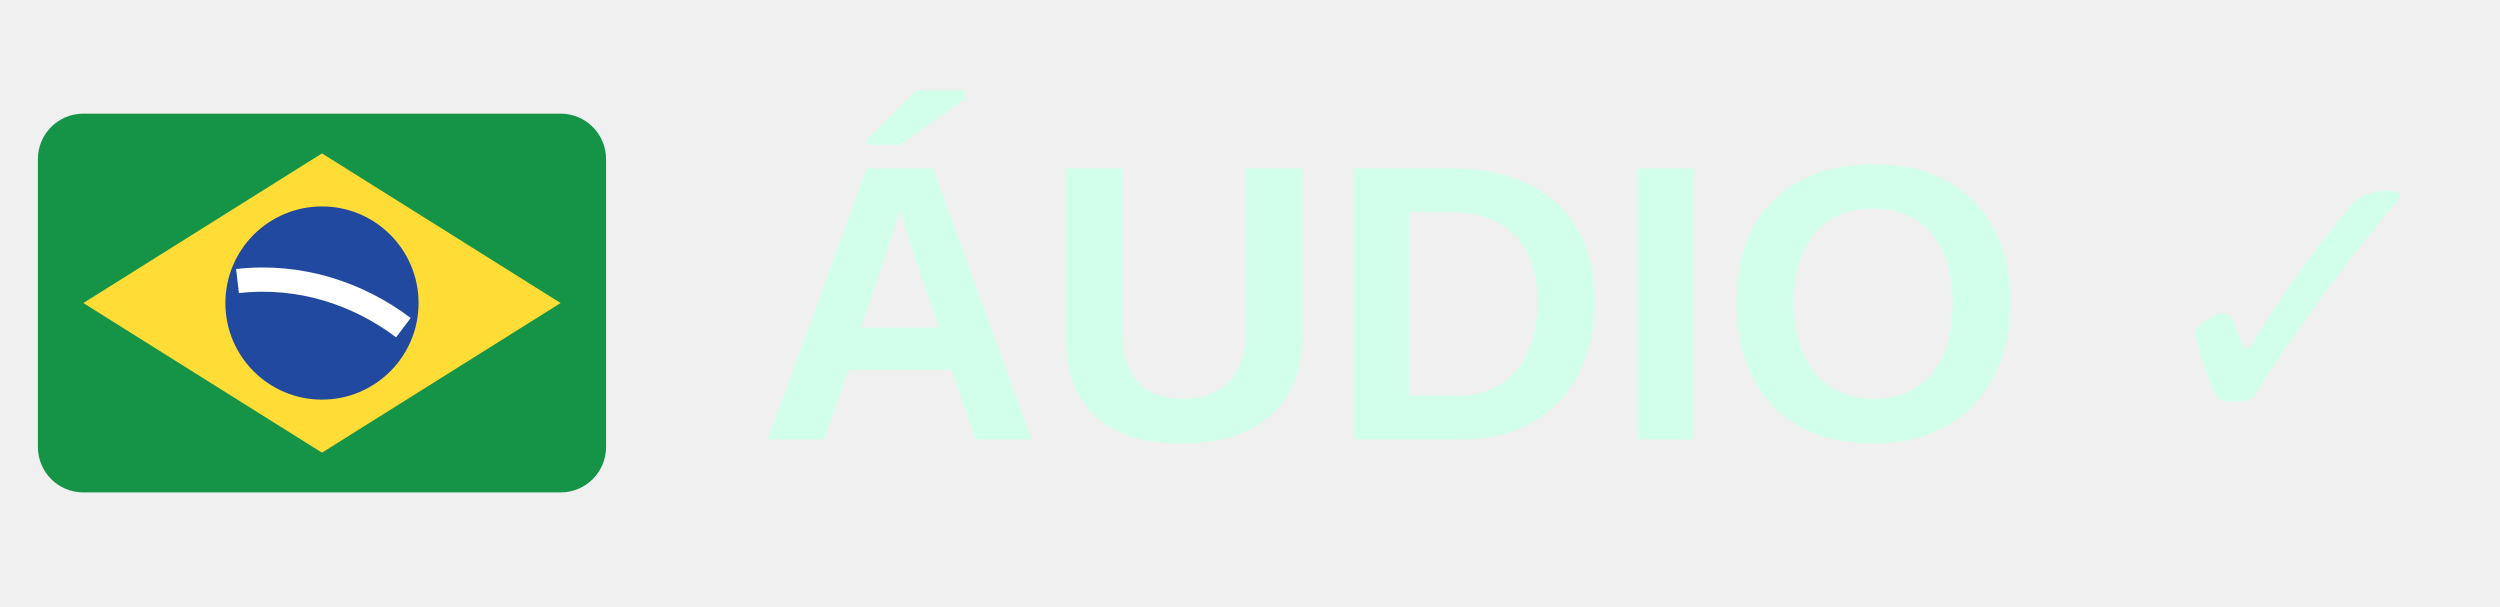
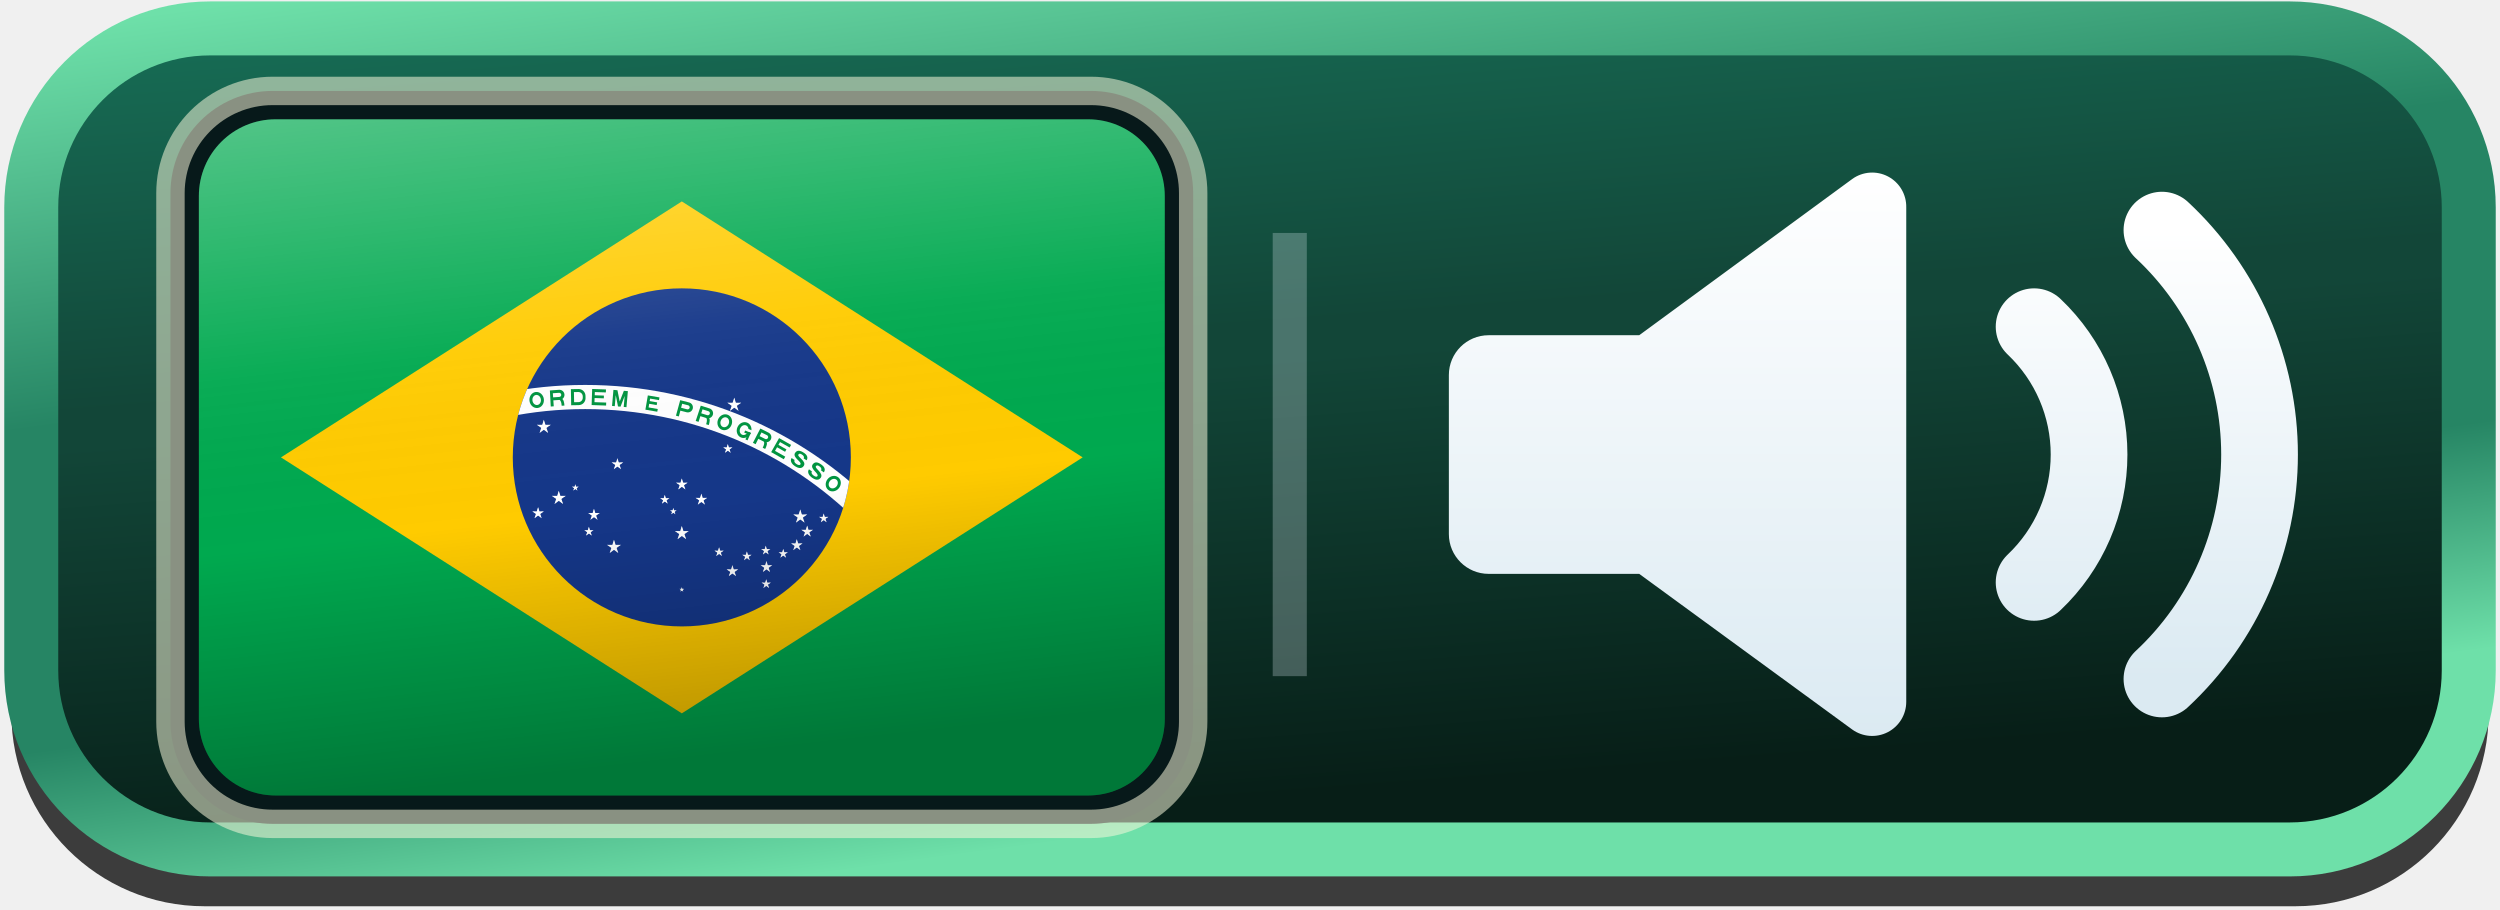
- <svg xmlns="http://www.w3.org/2000/svg" width="66" height="16" viewBox="0 0 66 16">
-   <rect x="1" y="3" width="15" height="10" rx="1.2" fill="#159447" />
-   <path d="M2.2 8 8.5 4.05 14.8 8 8.5 11.95Z" fill="#FFDD36" />
-   <circle cx="8.5" cy="8" r="2.55" fill="#2149A0" />
-   <path d="M6.27 7.42c1.66-.19 3.2.34 4.38 1.23" fill="none" stroke="#fff" stroke-width=".64" />
-   <text x="20" textLength="43" lengthAdjust="spacingAndGlyphs" y="11.6" font-family="Segoe UI, Arial, sans-serif" font-size="10.4" font-weight="700" fill="#D2FFEB">ÁUDIO ✓</text>
+ <svg xmlns="http://www.w3.org/2000/svg" xmlns:xlink="http://www.w3.org/1999/xlink" width="44" height="16" viewBox="0 0 44 16">
+   <defs>
+     <linearGradient id="face" x2=".22" y2="1">
+       <stop stop-color="#176E56" />
+       <stop offset=".45" stop-color="#124638" />
+       <stop offset=".49" stop-color="#124638" />
+       <stop offset="1" stop-color="#071E17" />
+     </linearGradient>
+     <linearGradient id="rim" x2=".4" y2="1">
+       <stop stop-color="#6EE0A9" />
+       <stop offset=".42" stop-color="#268564" />
+       <stop offset=".76" stop-color="#268564" />
+       <stop offset="1" stop-color="#6EE0A9" />
+     </linearGradient>
+     <linearGradient id="sheen">
+       <stop stop-color="#FFF" stop-opacity=".44" />
+       <stop offset=".57" stop-color="#FFF" stop-opacity=".13" />
+       <stop offset="1" stop-color="#FFF" stop-opacity="0" />
+     </linearGradient>
+     <clipPath id="flag-window">
+       <rect x="3.5" y="2.1" width="17" height="11.9" rx="1.35" />
+     </clipPath>
+     <linearGradient id="enamel" x2=".16" y2="1">
+       <stop stop-color="#FFF" stop-opacity=".32" />
+       <stop offset=".38" stop-color="#FFF" stop-opacity=".04" />
+       <stop offset=".63" stop-color="#000" stop-opacity="0" />
+       <stop offset="1" stop-color="#000" stop-opacity=".29" />
+     </linearGradient>
+     <linearGradient id="icon" x2="0" y2="1">
+       <stop stop-color="#FFF" />
+       <stop offset="1" stop-color="#DBEAF2" />
+     </linearGradient>
+   </defs>
+   <rect x=".2" y=".65" width="43.6" height="15.3" rx="3.4" fill="#000" opacity=".75" />
+   <rect x=".55" y=".5" width="42.9" height="14.45" rx="3.15" fill="url(#face)" stroke="url(#rim)" stroke-width=".95" />
+   <path d="M3.9 1.6h36.2" fill="none" stroke="url(#sheen)" stroke-width=".65" stroke-linecap="round" />
+   <rect x="3" y="1.6" width="18" height="12.9" rx="1.8" fill="#07191A" stroke="#F9F8DA" stroke-opacity=".54" stroke-width=".5" />
+   <g clip-path="url(#flag-window)">
+     <g transform="translate(12 8.05) scale(.004047619)">
+       <defs>
+         <g id="G">
+           <clipPath id="g">
+             <path d="m-31.5 0v-70h63v70zm31.5-47v12h31.5v-12z" />
+           </clipPath>
+           <use clip-path="url(#g)" xlink:href="#O" />
+           <path d="M5-35H31.5V-25H5z" />
+           <path d="m21.5-35h10v35h-10z" />
+         </g>
+         <g id="R">
+           <use xlink:href="#P" />
+           <path d="m28 0c0-10 0-32-15-32h-19c22 0 22 22 22 32" />
+         </g>
+         <g id="s" fill="#fff">
+           <g id="c">
+             <path id="t" transform="rotate(18,0,-1)" d="m0-1v1h0.5" />
+             <use transform="scale(-1,1)" xlink:href="#t" />
+           </g>
+           <use transform="rotate(72)" xlink:href="#c" />
+           <use transform="rotate(-72)" xlink:href="#c" />
+           <use transform="rotate(144)" xlink:href="#c" />
+           <use transform="rotate(216)" xlink:href="#c" />
+         </g>
+         <g id="a">
+           <use transform="scale(31.5)" xlink:href="#s" />
+         </g>
+         <g id="b">
+           <use transform="scale(26.25)" xlink:href="#s" />
+         </g>
+         <g id="f">
+           <use transform="scale(21)" xlink:href="#s" />
+         </g>
+         <g id="h">
+           <use transform="scale(15)" xlink:href="#s" />
+         </g>
+         <g id="i">
+           <use transform="scale(10.5)" xlink:href="#s" />
+         </g>
+         <path id="D" d="m-31.5 0h33a30 30 0 0 0 30-30v-10a30 30 0 0 0-30-30h-33zm13-13h19a19 19 0 0 0 19-19v-6a19 19 0 0 0-19-19h-19z" fill-rule="evenodd" />
+         <path id="E" transform="translate(-31.5)" d="m0 0h63v-13h-51v-18h40v-12h-40v-14h48v-13h-60z" />
+         <path id="e" d="m-26.25 0h52.5v-12h-40.5v-16h33v-12h-33v-11h39.25v-12h-51.25z" />
+         <path id="M" d="m-31.5 0h12v-48l14 48h11l14-48v48h12v-70h-17.5l-14 48-14-48h-17.5z" />
+         <path id="O" d="m0 0a31.5 35 0 0 0 0-70 31.5 35 0 0 0 0 70m0-13a18.5 22 0 0 0 0-44 18.5 22 0 0 0 0 44" fill-rule="evenodd" />
+         <path id="P" d="m-31.5 0h13v-26h28a22 22 0 0 0 0-44h-40zm13-39h27a9 9 0 0 0 0-18h-27z" fill-rule="evenodd" />
+         <path id="S" d="m-15.75-22c0 7 6.75 10.5 16.75 10.5s14.74-3.25 14.75-7.75c0-14.25-46.75-5.25-46.5-30.25 0.25-21.5 24.75-20.5 33.75-20.5s26 4 25.75 21.25h-15.25c0-7.5-7-10.25-15-10.25-7.75 0-13.25 1.25-13.25 8.5-0.25 11.75 46.25 4 46.25 28.75 0 18.25-18 21.75-31.5 21.75-11.5 0-31.55-4.5-31.5-22z" />
+       </defs>
+       <clipPath id="B">
+         <circle r="735" />
+       </clipPath>
+       <path d="m-2100-1470h4200v2940h-4200z" fill="#00A94F" />
+       <path d="M -1743,0 0,1113 1743,0 0,-1113 Z" fill="#ffcb00" />
+       <circle r="735" fill="#153789" />
+       <path d="m-2205 1470a1785 1785 0 0 1 3570 0h-105a1680 1680 0 1 0-3360 0z" clip-path="url(#B)" fill="#fff" />
+       <g transform="translate(-420,1470)" fill="#009440">
+         <use transform="rotate(-7)" y="-1697.5" xlink:href="#O" />
+         <use transform="rotate(-4)" y="-1697.5" xlink:href="#R" />
+         <use transform="rotate(-1)" y="-1697.5" xlink:href="#D" />
+         <use transform="rotate(2)" y="-1697.5" xlink:href="#E" />
+         <use transform="rotate(5)" y="-1697.5" xlink:href="#M" />
+         <use transform="rotate(9.75)" y="-1697.5" xlink:href="#e" />
+         <use transform="rotate(14.5)" y="-1697.5" xlink:href="#P" />
+         <use transform="rotate(17.5)" y="-1697.5" xlink:href="#R" />
+         <use transform="rotate(20.5)" y="-1697.5" xlink:href="#O" />
+         <use transform="rotate(23.5)" y="-1697.5" xlink:href="#G" />
+         <use transform="rotate(26.5)" y="-1697.5" xlink:href="#R" />
+         <use transform="rotate(29.5)" y="-1697.5" xlink:href="#E" />
+         <use transform="rotate(32.5)" y="-1697.5" xlink:href="#S" />
+         <use transform="rotate(35.5)" y="-1697.5" xlink:href="#S" />
+         <use transform="rotate(38.5)" y="-1697.5" xlink:href="#O" />
+       </g>
+       <use x="-600" y="-132" xlink:href="#a" />
+       <use x="-535" y="177" xlink:href="#a" />
+       <use x="-625" y="243" xlink:href="#b" />
+       <use x="-463" y="132" xlink:href="#h" />
+       <use x="-382" y="250" xlink:href="#b" />
+       <use x="-404" y="323" xlink:href="#f" />
+       <use x="228" y="-228" xlink:href="#a" />
+       <use x="515" y="258" xlink:href="#a" />
+       <use x="617" y="265" xlink:href="#f" />
+       <use x="545" y="323" xlink:href="#b" />
+       <use x="368" y="477" xlink:href="#b" />
+       <use x="367" y="551" xlink:href="#f" />
+       <use x="441" y="419" xlink:href="#f" />
+       <use x="500" y="382" xlink:href="#b" />
+       <use x="365" y="405" xlink:href="#f" />
+       <use x="-280" y="30" xlink:href="#b" />
+       <use x="200" y="-37" xlink:href="#f" />
+       <use y="330" xlink:href="#a" />
+       <use x="85" y="184" xlink:href="#b" />
+       <use y="118" xlink:href="#b" />
+       <use x="-74" y="184" xlink:href="#f" />
+       <use x="-37" y="235" xlink:href="#h" />
+       <use x="220" y="495" xlink:href="#b" />
+       <use x="283" y="430" xlink:href="#f" />
+       <use x="162" y="412" xlink:href="#f" />
+       <use x="-295" y="390" xlink:href="#a" />
+       <use y="575" xlink:href="#i" />
+     </g>
+     <rect x="3.5" y="2.1" width="17" height="11.9" fill="url(#enamel)" />
+   </g>
+   <path d="M22.7 4.1v7.8" stroke="#EDF9FF" stroke-width=".6" opacity=".26" />
+   <path fill="url(#icon)" d="M26.2 5.9h2.65l3.75-2.75a.6.6 0 0 1 .95.5v8.7a.6.6 0 0 1-.95.49l-3.75-2.74H26.2a.7.7 0 0 1-.7-.7V6.6a.7.7 0 0 1 .7-.7Z" />
+   <path d="M35.8 5.75a3.1 3.1 0 0 1 0 4.5m2.25-6.2a5.4 5.4 0 0 1 0 7.9" fill="none" stroke="url(#icon)" stroke-width="1.35" stroke-linecap="round" />
</svg>
